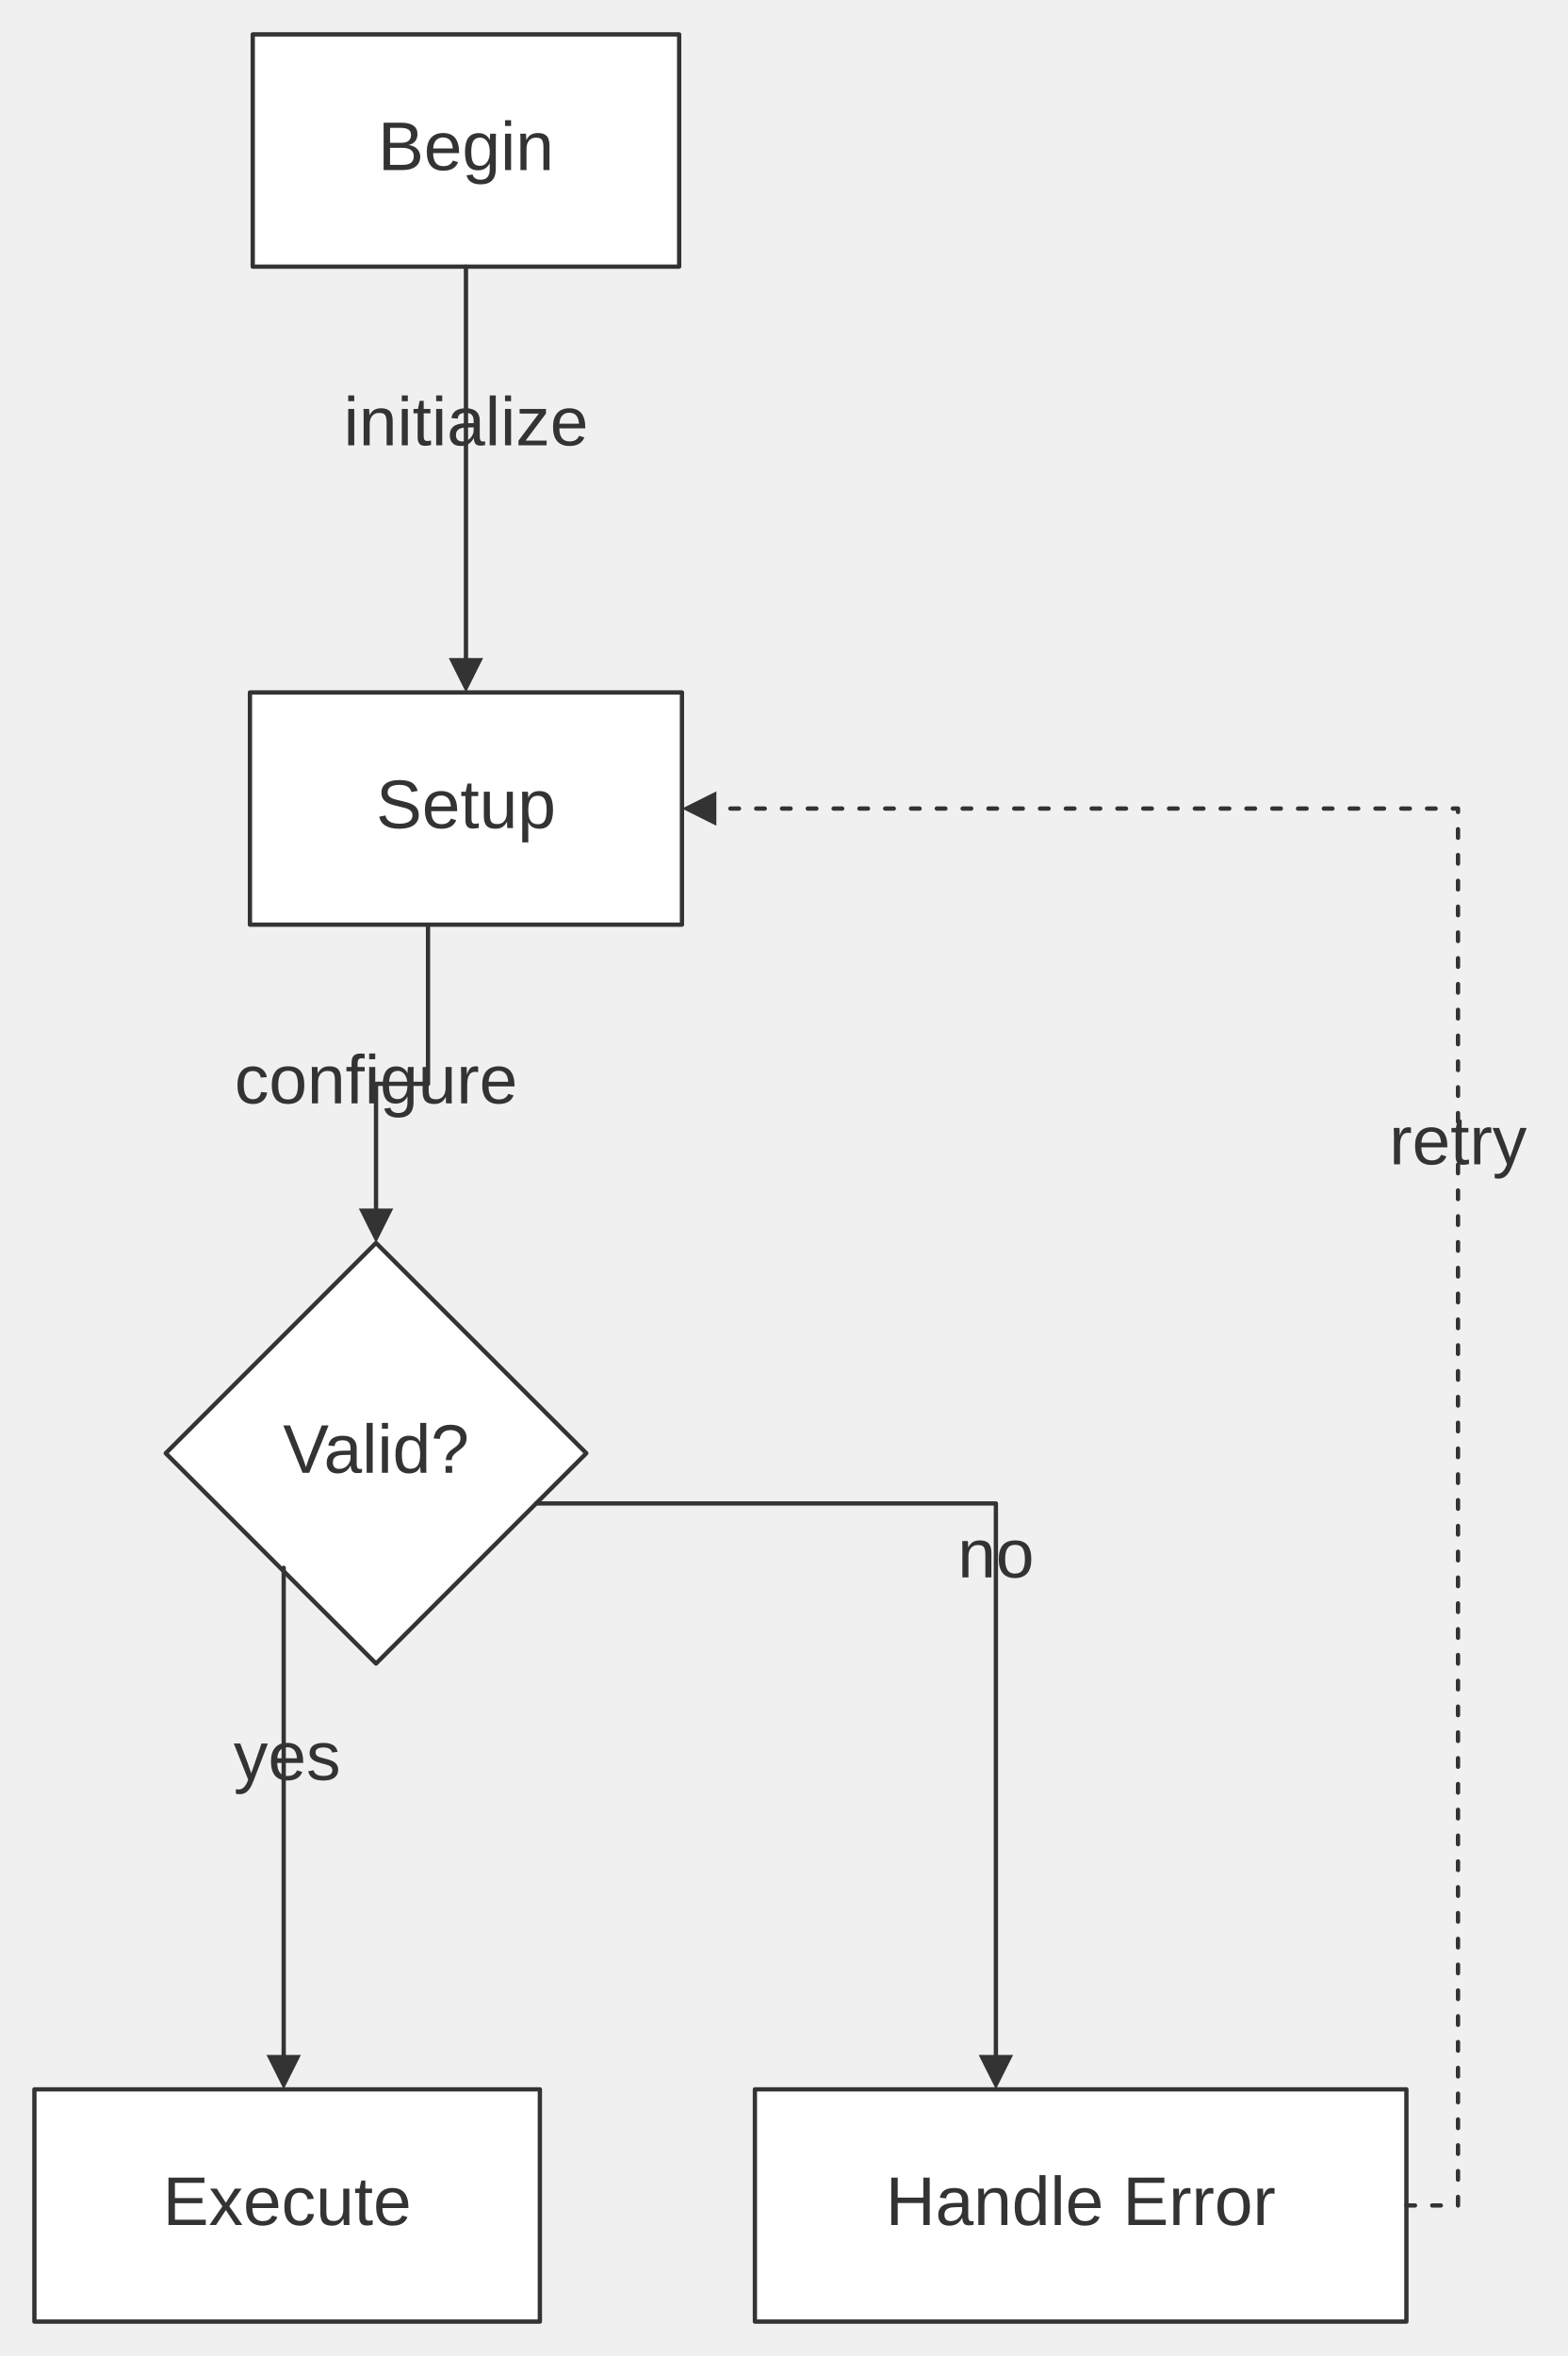
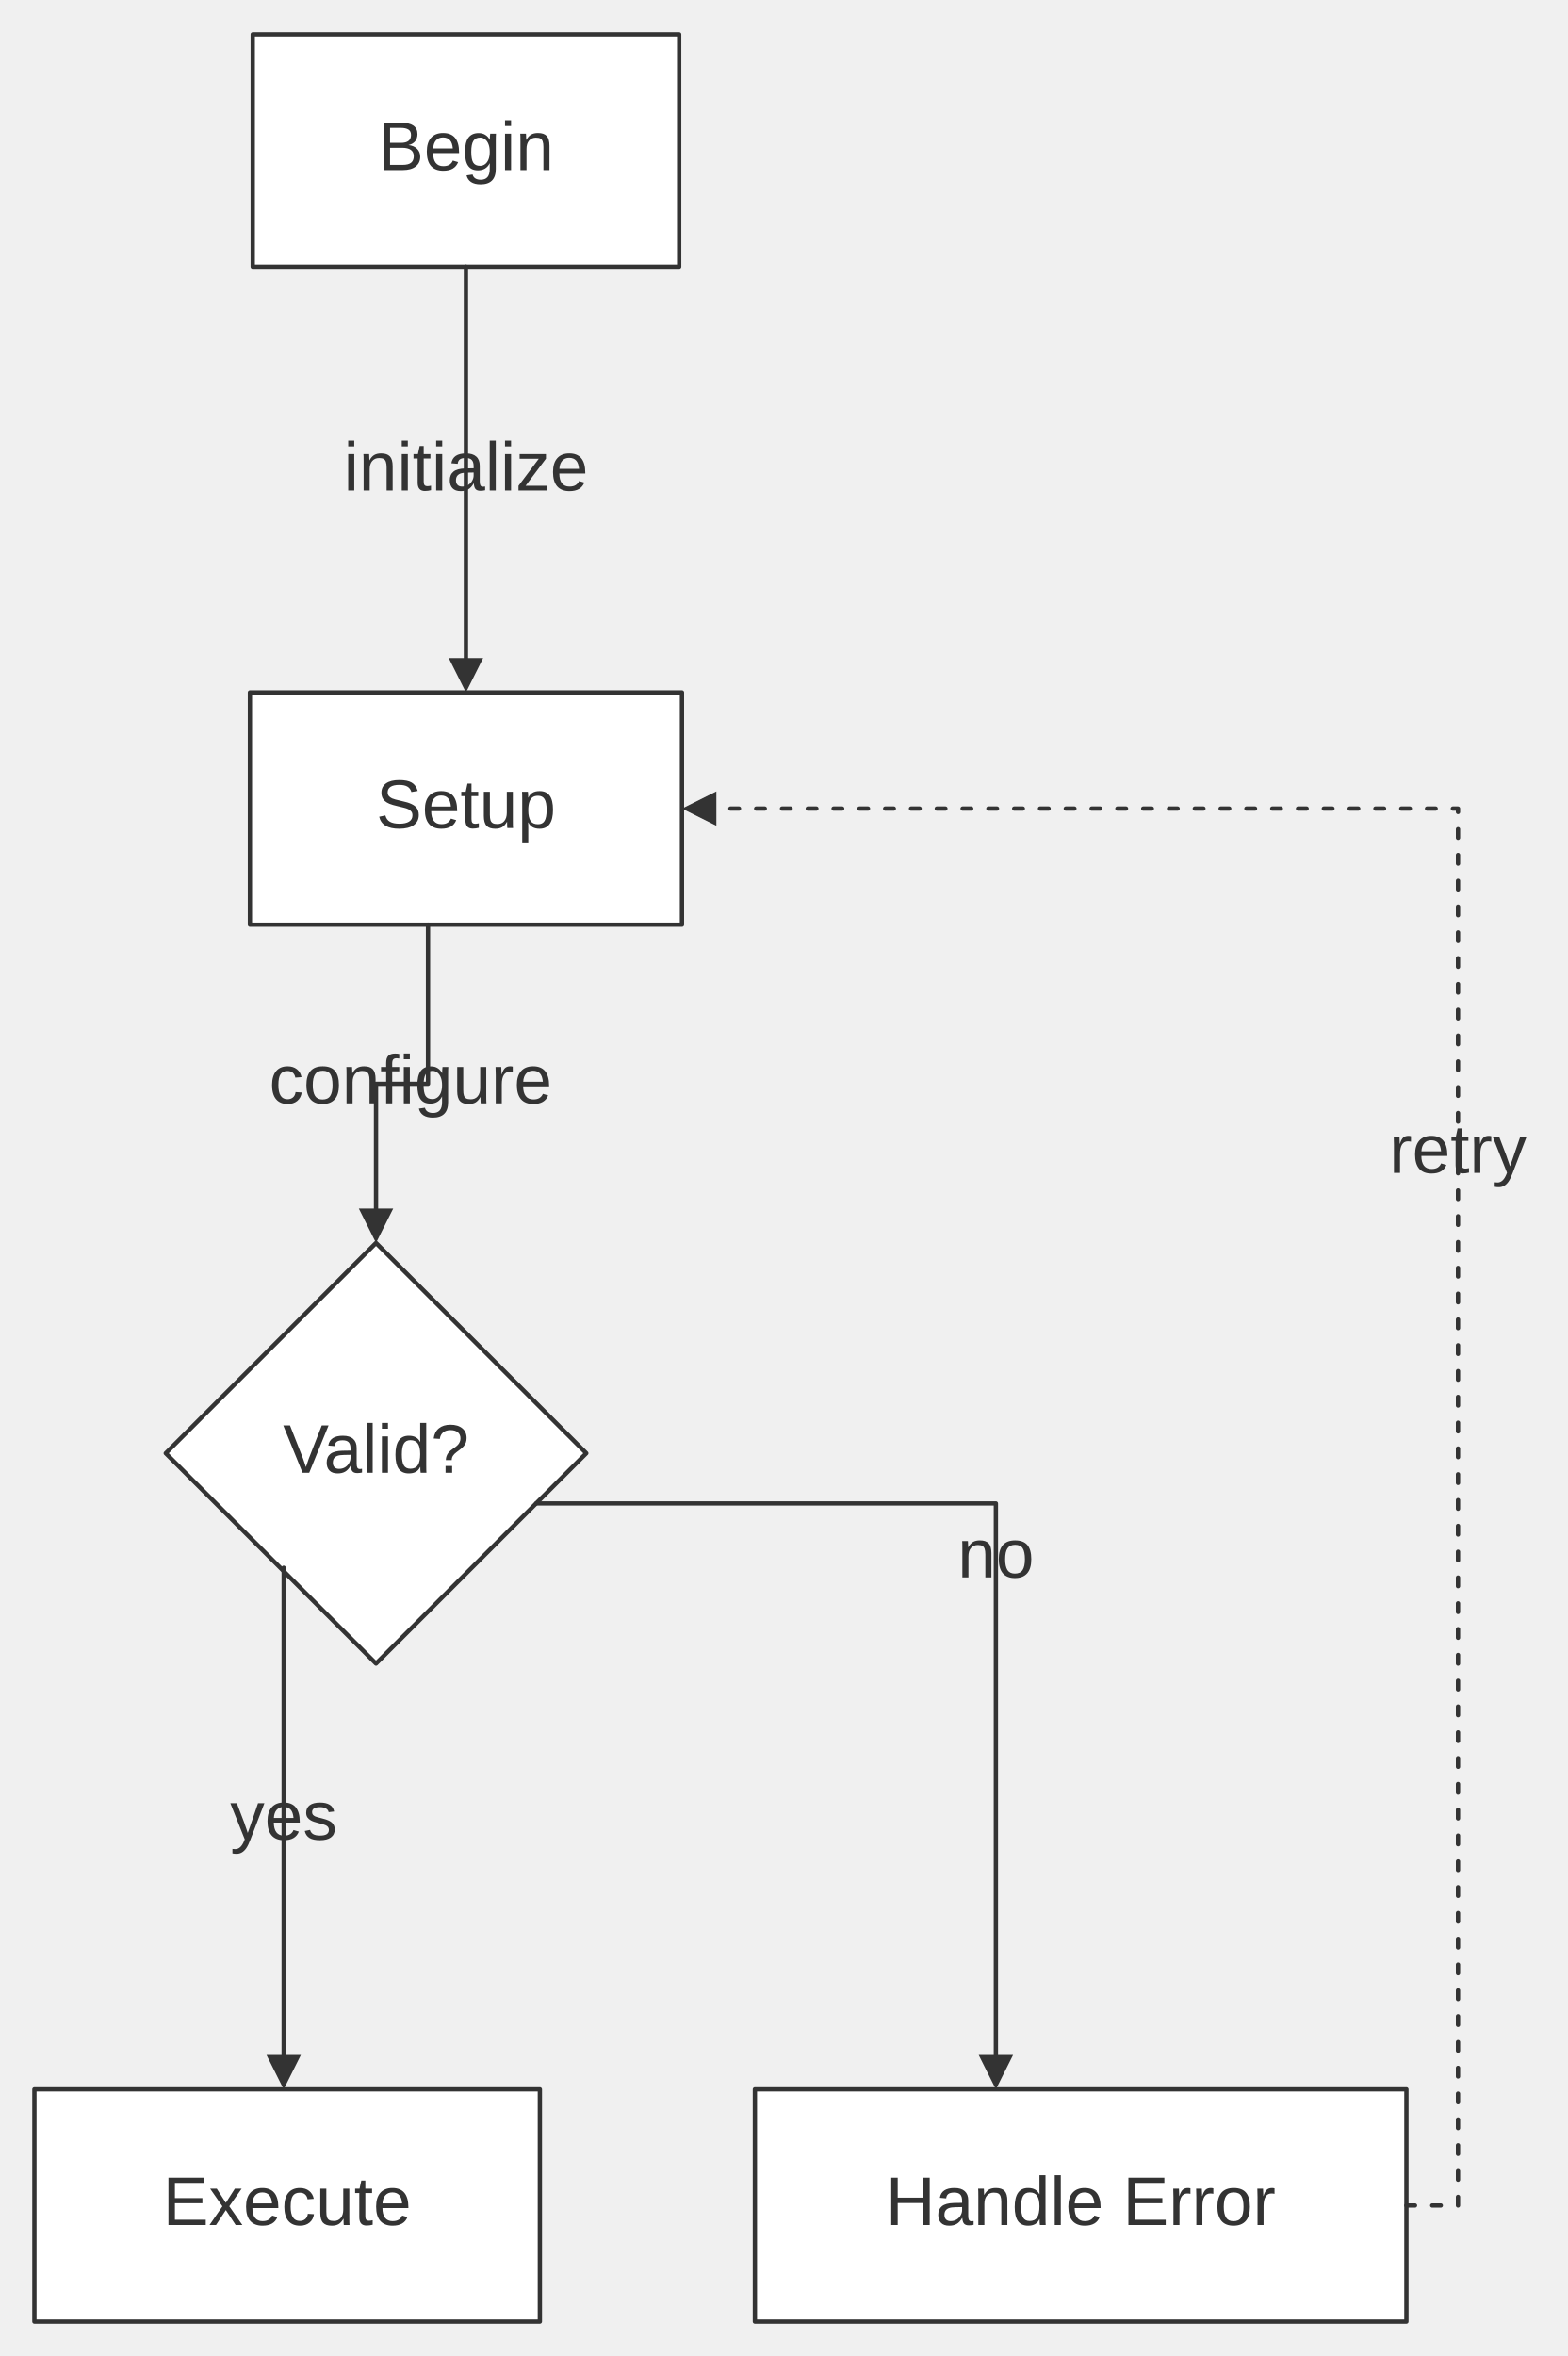
<svg xmlns="http://www.w3.org/2000/svg" width="100%" viewBox="0 0 364.48 547.80" style="max-width: 364.48px; background-color: transparent;" font-family="&quot;trebuchet ms&quot;, verdana, arial, sans-serif" font-size="16.00">
  <defs>
    <marker id="arrowhead" viewBox="0 0 10.00 10.00" refX="5.00" refY="5.00" markerWidth="8.00" markerHeight="8.00" orient="auto-start-reverse" markerUnits="userSpaceOnUse">
      <path d="M 0 0 L 10.00 5.00 L 0 10.00 z" fill="#333" />
    </marker>
    <marker id="crosshead" viewBox="0 0 11.00 11.00" refX="12.00" refY="5.20" markerWidth="11.00" markerHeight="11.00" orient="auto-start-reverse" markerUnits="userSpaceOnUse">
      <path d="M 1,1 l 9,9 M 10,1 l -9,9" stroke="#333" stroke-width="2" />
    </marker>
    <marker id="circlehead" viewBox="0 0 12.00 12.00" refX="11.00" refY="6.00" markerWidth="12.00" markerHeight="12.00" orient="auto-start-reverse" markerUnits="userSpaceOnUse">
      <circle cx="6" cy="6" r="5" stroke="#333" stroke-width="1" fill="white" />
    </marker>
    <marker id="open-arrowhead" viewBox="0 0 10.00 10.00" refX="5.00" refY="5.00" markerWidth="8.00" markerHeight="8.00" orient="auto-start-reverse" markerUnits="userSpaceOnUse">
      <polygon points="0,0 10.00,5.00 0,10.00" fill="white" stroke="#333" stroke-width="1" />
    </marker>
    <marker id="diamondhead" viewBox="0 0 12.00 12.00" refX="6.00" refY="6.00" markerWidth="12.00" markerHeight="12.00" orient="auto-start-reverse" markerUnits="userSpaceOnUse">
      <polygon points="0,6.00 6.00,0 12.00,6.00 6.00,12.00" fill="#333" />
    </marker>
    <marker id="open-diamondhead" viewBox="0 0 12.00 12.00" refX="6.00" refY="6.00" markerWidth="12.00" markerHeight="12.00" orient="auto-start-reverse" markerUnits="userSpaceOnUse">
      <polygon points="0,6.00 6.00,0 12.00,6.00 6.00,12.00" fill="white" stroke="#333" stroke-width="1" />
    </marker>
  </defs>
  <g transform="translate(0.00,0.00)">
    <g class="nodes">
      <polygon points="87.44,289.00 136.34,337.90 87.44,386.80 38.54,337.90" fill="white" stroke="#333" stroke-width="1.00" stroke-linejoin="round" />
      <text x="87.44" y="337.90" text-anchor="middle" dominant-baseline="middle" fill="#333">Valid?</text>
      <rect x="175.54" y="485.80" width="151.50" height="54.00" fill="white" stroke="#333" stroke-width="1.00" stroke-linejoin="round" />
      <text x="251.29" y="512.80" text-anchor="middle" dominant-baseline="middle" fill="#333">Handle Error</text>
      <rect x="8.00" y="485.80" width="117.54" height="54.00" fill="white" stroke="#333" stroke-width="1.00" stroke-linejoin="round" />
      <text x="66.77" y="512.80" text-anchor="middle" dominant-baseline="middle" fill="#333">Execute</text>
      <rect x="58.12" y="161.00" width="100.46" height="54.00" fill="white" stroke="#333" stroke-width="1.00" stroke-linejoin="round" />
      <text x="108.35" y="188.00" text-anchor="middle" dominant-baseline="middle" fill="#333">Setup</text>
      <rect x="58.77" y="8.00" width="99.16" height="54.00" fill="white" stroke="#333" stroke-width="1.00" stroke-linejoin="round" />
      <text x="108.35" y="35.00" text-anchor="middle" dominant-baseline="middle" fill="#333">Begin</text>
    </g>
    <g class="edgePaths">
      <path d="M108.35,62.00 L108.35,157.00" stroke="#333" stroke-width="1.00" fill="none" stroke-linecap="round" stroke-linejoin="round" marker-end="url(#arrowhead)" />
      <path d="M99.53,215.00 L99.53,252.00 L87.44,252.00 L87.44,285.00" stroke="#333" stroke-width="1.00" fill="none" stroke-linecap="round" stroke-linejoin="round" marker-end="url(#arrowhead)" />
      <path d="M65.97,364.53 L65.97,481.80" stroke="#333" stroke-width="1.00" fill="none" stroke-linecap="round" stroke-linejoin="round" marker-end="url(#arrowhead)" />
      <path d="M124.68,349.57 L231.58,349.57 L231.58,481.80" stroke="#333" stroke-width="1.00" fill="none" stroke-linecap="round" stroke-linejoin="round" marker-end="url(#arrowhead)" />
      <path d="M327.04,512.80 L339.04,512.80 L339.04,188.00 L162.58,188.00" stroke="#333" stroke-width="1.00" fill="none" stroke-linecap="round" stroke-linejoin="round" stroke-dasharray="2.00,4.00" marker-end="url(#arrowhead)" />
    </g>
    <g class="edgeLabels">
-       <text x="108.35" y="99.00" text-anchor="middle" dominant-baseline="middle" fill="#333">initialize</text>
-       <text x="87.44" y="252.00" text-anchor="middle" dominant-baseline="middle" fill="#333">configure</text>
-       <text x="66.77" y="409.30" text-anchor="middle" dominant-baseline="middle" fill="#333">yes</text>
+       <text x="108.35" y="109.50" text-anchor="middle" dominant-baseline="middle" fill="#333">initialize</text>
+       <text x="95.49" y="252.00" text-anchor="middle" dominant-baseline="middle" fill="#333">configure</text>
+       <text x="65.97" y="423.17" text-anchor="middle" dominant-baseline="middle" fill="#333">yes</text>
      <text x="231.58" y="362.23" text-anchor="middle" dominant-baseline="middle" fill="#333">no</text>
-       <text x="339.04" y="266.17" text-anchor="middle" dominant-baseline="middle" fill="#333">retry</text>
+       <text x="339.04" y="268.17" text-anchor="middle" dominant-baseline="middle" fill="#333">retry</text>
    </g>
  </g>
</svg>
